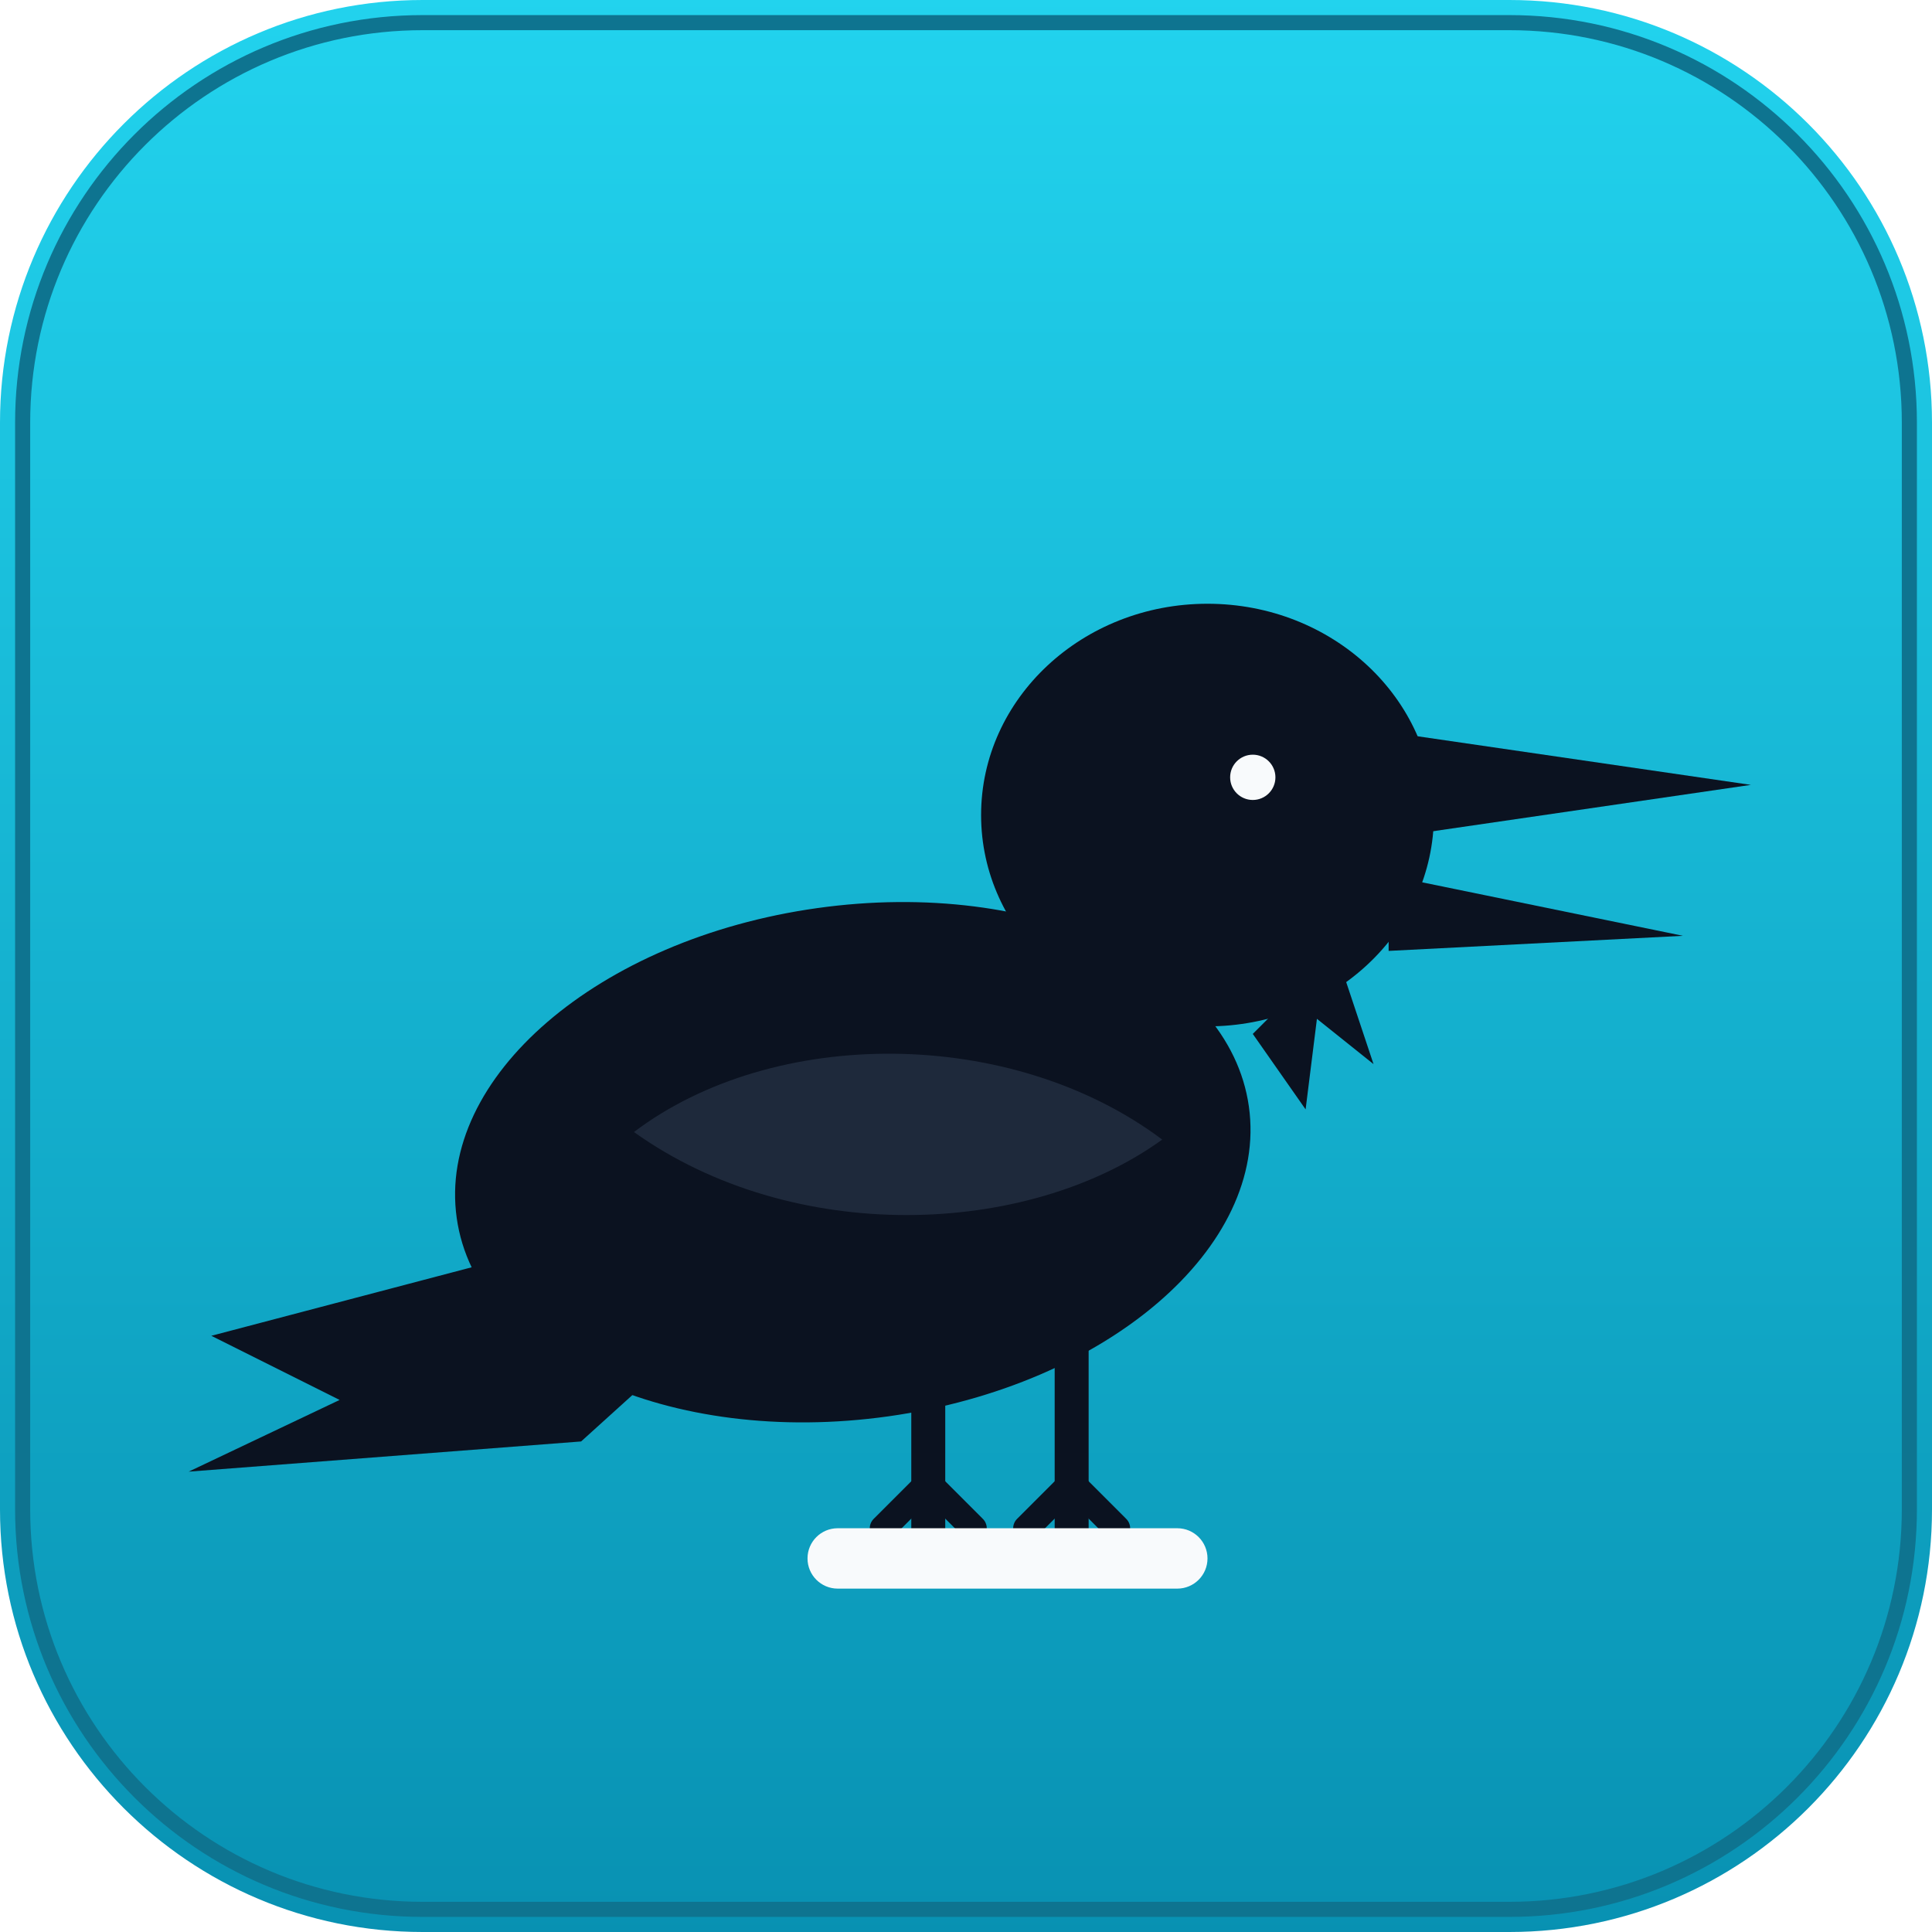
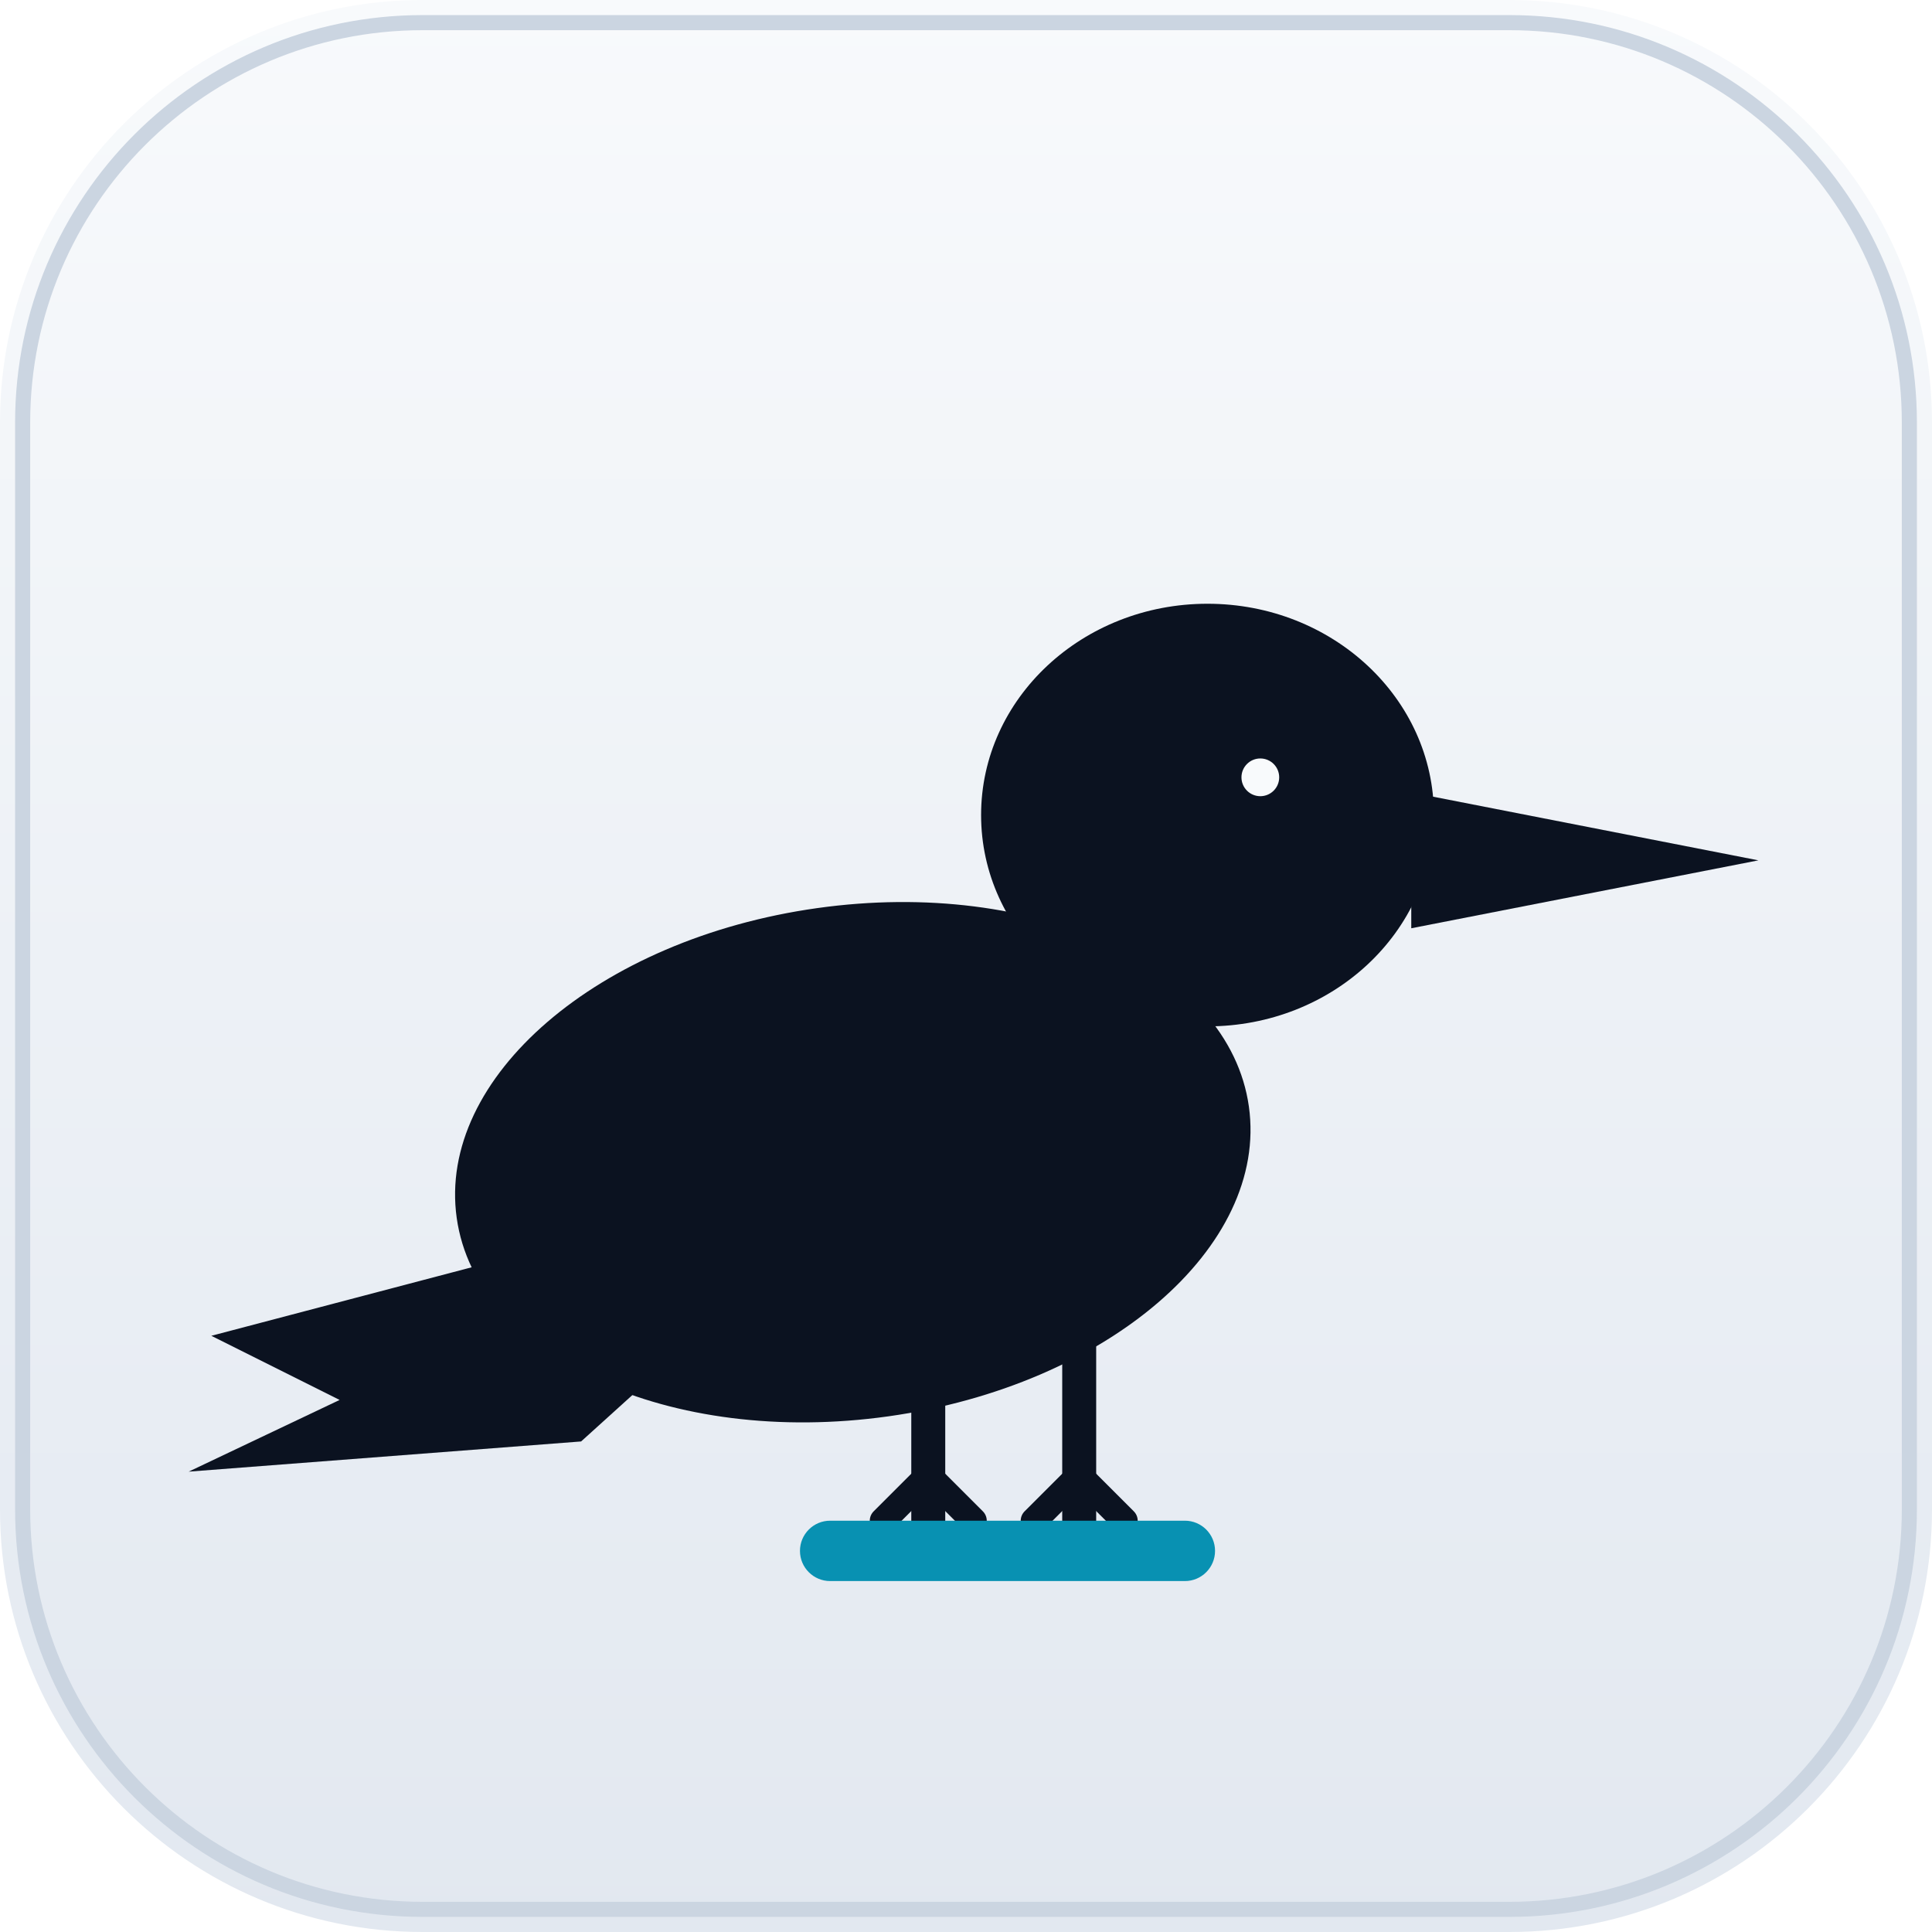
<svg xmlns="http://www.w3.org/2000/svg" width="512" height="512" viewBox="0 0 512 512" role="img" aria-labelledby="logoTitle logoDesc">
  <defs>
    <linearGradient id="tile" x1="0" y1="0" x2="0" y2="1">
-       <stop offset="0" stop-color="#22D3EE" />
-       <stop offset="1" stop-color="#0891B2" />
+       <stop offset="0" stop-color="#F8FAFC" />
+       <stop offset="1" stop-color="#E2E8F0" />
    </linearGradient>
  </defs>
  <rect width="512" height="512" rx="112" fill="url(#tile)" />
-   <rect x="6" y="6" width="500" height="500" rx="106" fill="none" stroke="#0E7490" stroke-width="4" />
+   <rect x="6" y="6" width="500" height="500" rx="106" fill="none" stroke="#CBD5E1" stroke-width="4" />
  <path d="M170 324 L56 354 L90 371 L50 390 L154 382 L196 344 Z" fill="#0B1220" />
  <ellipse cx="226" cy="308" rx="106" ry="68" transform="rotate(-8 226 308)" fill="#0B1220" />
-   <path d="M168 300 C 205 272, 268 272, 308 302 C 272 328, 210 330, 168 300 Z" fill="#1E293B" />
  <ellipse cx="320" cy="216" rx="60" ry="56" fill="#0B1220" />
-   <path d="M354 252 L364 282 L349 270 L346 294 L332 274 Z" fill="#0B1220" />
-   <path d="M368 194 L464 208 L368 222 Z" fill="#0B1220" />
-   <path d="M368 232 L446 248 L368 252 Z" fill="#0B1220" />
-   <circle cx="332" cy="206" r="6" fill="#F8FAFC" />
-   <path d="M246 356 L246 405 M284 350 L284 405" stroke="#0B1220" stroke-width="9" stroke-linecap="round" />
-   <path d="M234 405 L246 393 L258 405 M272 405 L284 393 L296 405" stroke="#0B1220" stroke-width="7" fill="none" stroke-linecap="round" stroke-linejoin="round" />
-   <rect x="214" y="405" width="106" height="16" rx="8" fill="#F8FAFC" />
+   <path d="M374 210 L466 228 L374 246 Z" fill="#0B1220" />
+   <circle cx="334" cy="206" r="5" fill="#F8FAFC" />
+   <path d="M246 354 L246 403 M286 348 L286 403" stroke="#0B1220" stroke-width="9" stroke-linecap="round" />
+   <path d="M234 403 L246 391 L258 403 M274 403 L286 391 L298 403" stroke="#0B1220" stroke-width="7" fill="none" stroke-linecap="round" stroke-linejoin="round" />
+   <rect x="212" y="403" width="110" height="16" rx="8" fill="#0891B2" />
</svg>
